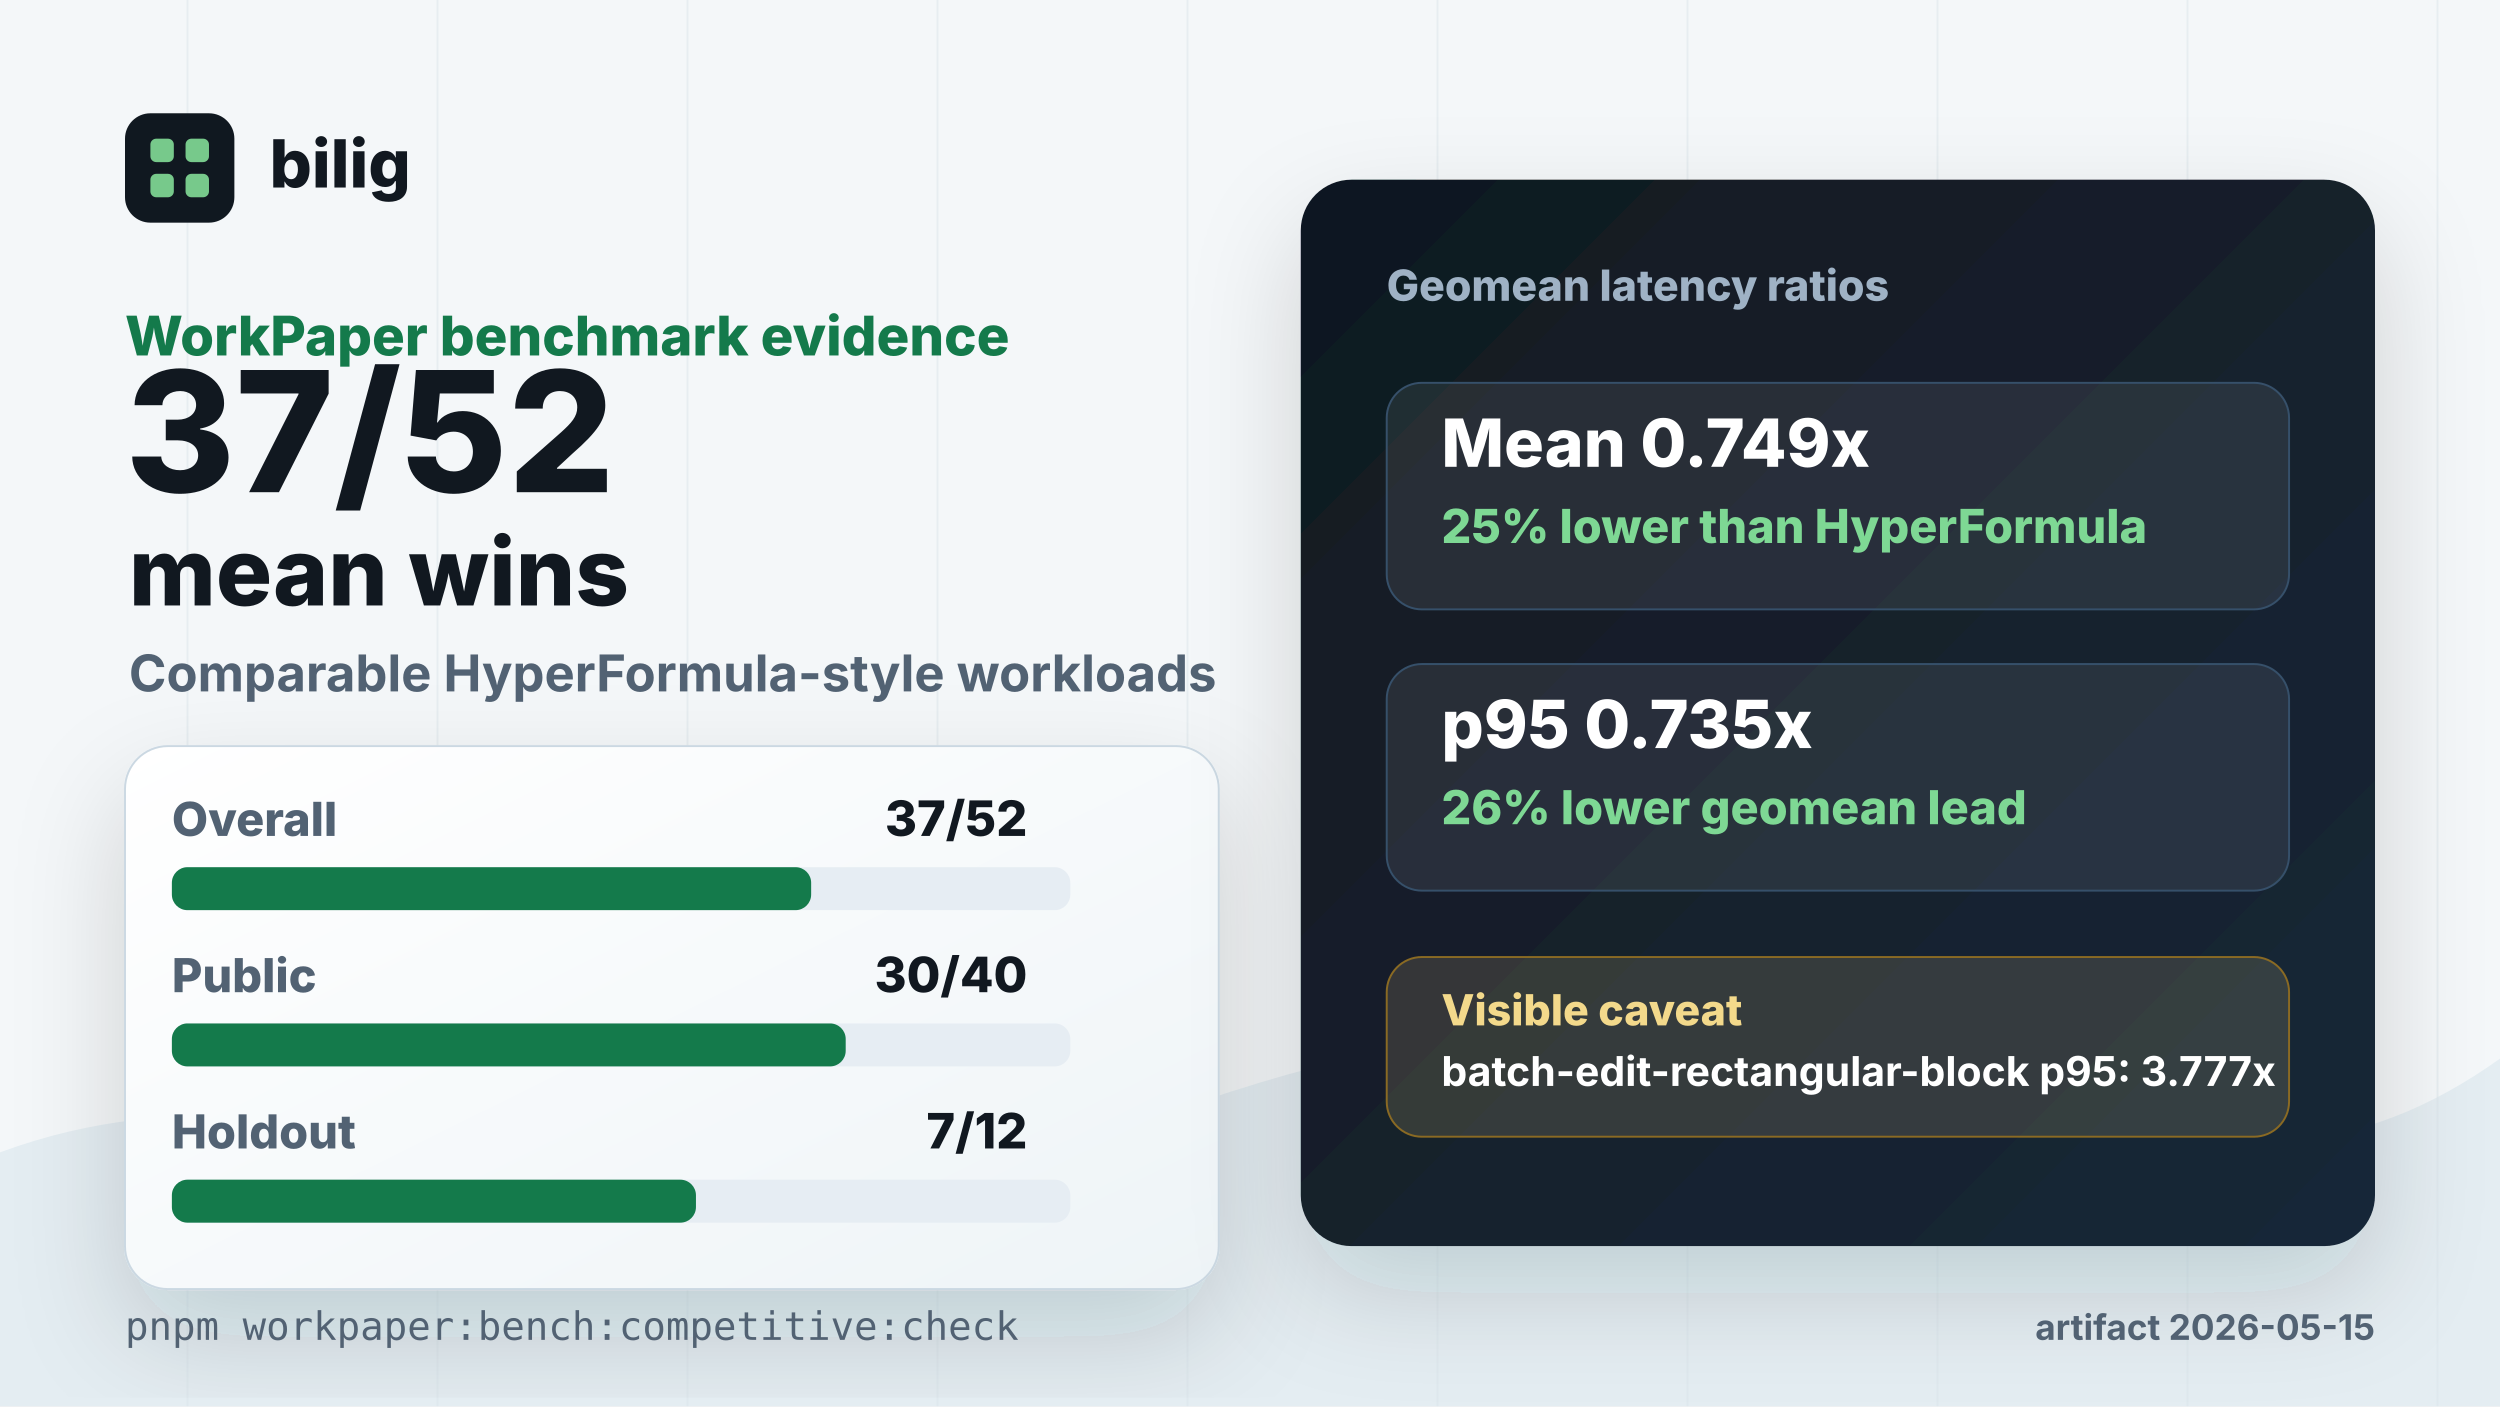
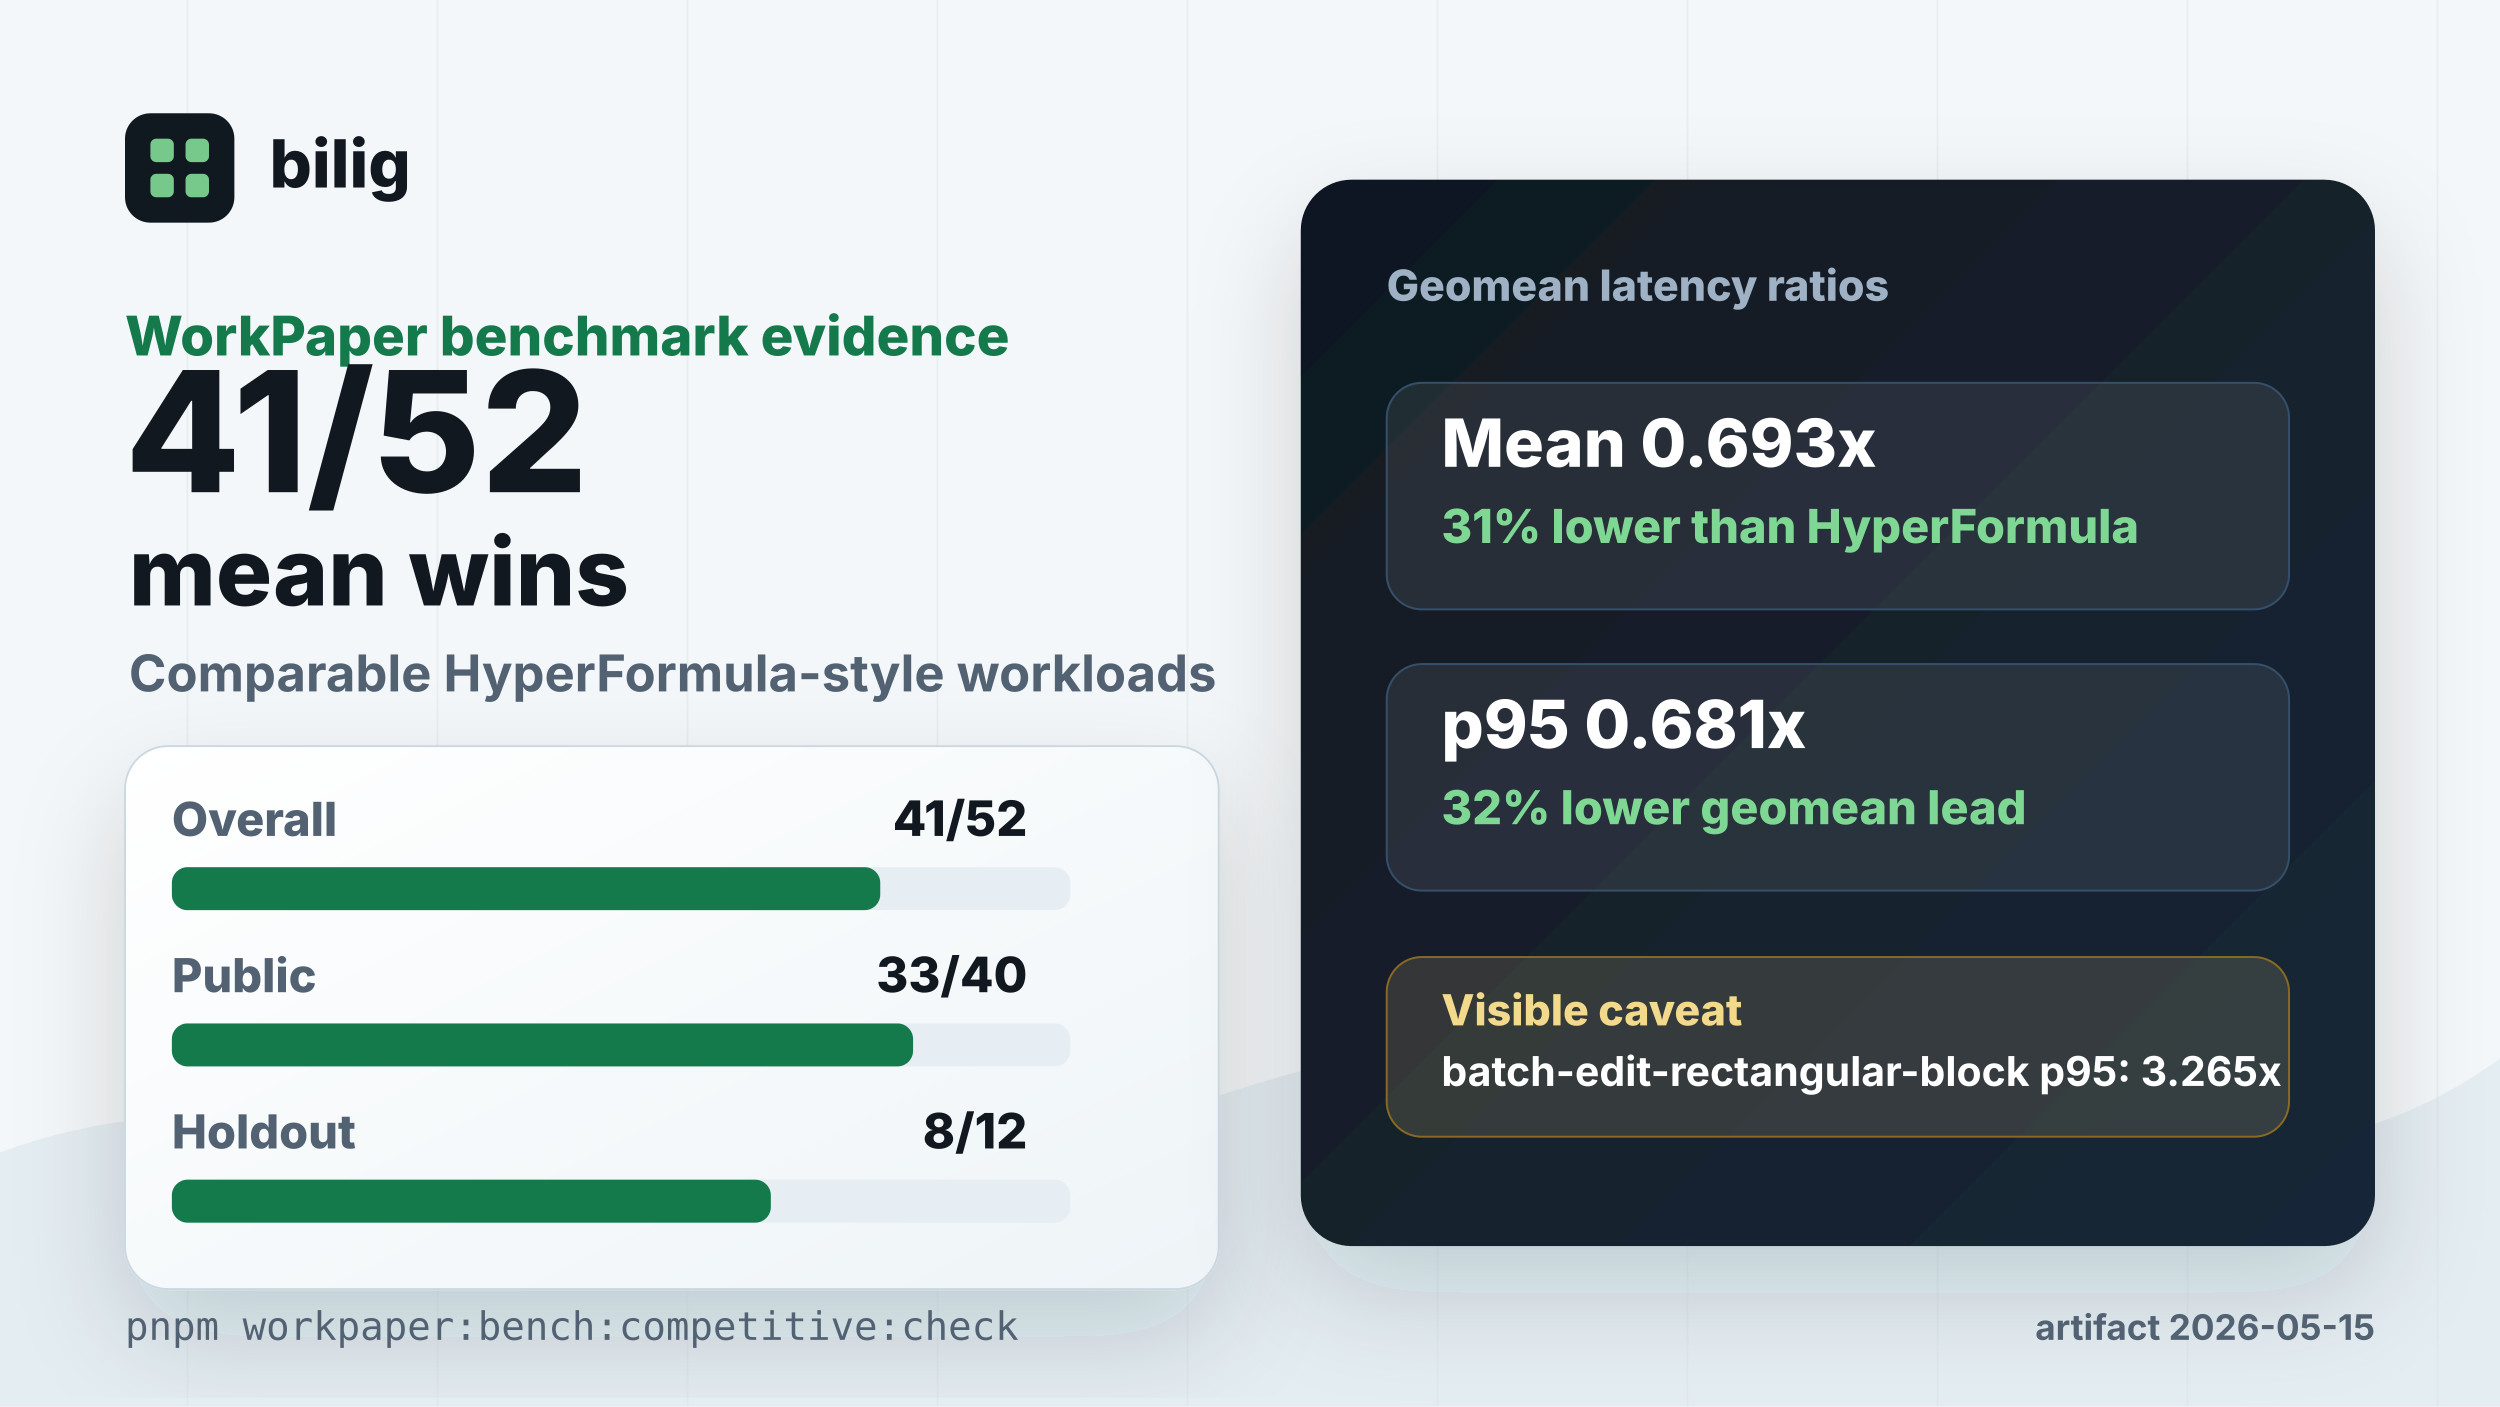
<svg xmlns="http://www.w3.org/2000/svg" width="1280" height="720" viewBox="0 0 1280 720">
  <defs>
    <linearGradient id="panel" x1="0" x2="1" y1="0" y2="1">
      <stop offset="0" stop-color="#ffffff" />
      <stop offset="1" stop-color="#eef4f7" />
    </linearGradient>
    <linearGradient id="dark" x1="0" x2="1" y1="0" y2="1">
      <stop offset="0" stop-color="#101820" />
      <stop offset="1" stop-color="#192838" />
    </linearGradient>
    <filter id="shadow" x="-20%" y="-20%" width="140%" height="140%">
      <feDropShadow dx="0" dy="24" stdDeviation="28" flood-color="#102033" flood-opacity="0.16" />
    </filter>
  </defs>
  <rect width="1280" height="720" fill="#f4f7f9" />
  <path d="M0 590 C190 520 340 674 520 600 C700 526 814 502 1000 560 C1135 602 1210 592 1280 542 L1280 720 L0 720 Z" fill="#e4edf2" />
  <g opacity="0.5" stroke="#d9e3ea" stroke-width="1">
    <path d="M96 0 V720" />
    <path d="M224 0 V720" />
    <path d="M352 0 V720" />
    <path d="M480 0 V720" />
    <path d="M608 0 V720" />
    <path d="M736 0 V720" />
    <path d="M864 0 V720" />
    <path d="M992 0 V720" />
    <path d="M1120 0 V720" />
    <path d="M1248 0 V720" />
  </g>
  <g transform="translate(64 58)">
    <rect x="0" y="0" width="56" height="56" rx="13" fill="#101820" />
    <rect x="13" y="13" width="12" height="12" rx="3" fill="#77c98b" />
    <rect x="31" y="13" width="12" height="12" rx="3" fill="#77c98b" />
    <rect x="13" y="31" width="12" height="12" rx="3" fill="#77c98b" />
    <rect x="31" y="31" width="12" height="12" rx="3" fill="#77c98b" />
    <text x="74" y="38" fill="#111820" font-family="Inter, Arial, Helvetica, sans-serif" font-size="34" font-weight="820">bilig</text>
  </g>
  <text x="64" y="182" fill="#147a4b" font-family="Inter, Arial, Helvetica, sans-serif" font-size="28" font-weight="820">WorkPaper benchmark evidence</text>
-   <text x="64" y="252" fill="#111820" font-family="Inter, Arial, Helvetica, sans-serif" font-size="86" font-weight="830" letter-spacing="0">37/52</text>
+   <text x="64" y="252" fill="#111820" font-family="Inter, Arial, Helvetica, sans-serif" font-size="86" font-weight="830" letter-spacing="0">41/52</text>
  <text x="66" y="310" fill="#111820" font-family="Inter, Arial, Helvetica, sans-serif" font-size="48" font-weight="800" letter-spacing="0">mean wins</text>
  <text x="66" y="354" fill="#526273" font-family="Inter, Arial, Helvetica, sans-serif" font-size="26" font-weight="650">Comparable HyperFormula-style workloads</text>
  <g filter="url(#shadow)">
    <rect x="64" y="382" width="560" height="278" rx="22" fill="url(#panel)" stroke="#cbd8e2" />
  </g>
  <g transform="translate(88 428)">
    <text x="0" y="0" fill="#526273" font-family="Inter, Arial, Helvetica, sans-serif" font-size="24" font-weight="760">Overall</text>
-     <text x="438" y="0" text-anchor="end" fill="#111820" font-family="Inter, Arial, Helvetica, sans-serif" font-size="25" font-weight="820">37/52</text>
+     <text x="438" y="0" text-anchor="end" fill="#111820" font-family="Inter, Arial, Helvetica, sans-serif" font-size="25" font-weight="820">41/52</text>
    <rect x="0" y="16" width="460" height="22" rx="8" fill="#e6edf3" />
-     <rect x="0" y="16" width="327.31" height="22" rx="8" fill="#147a4b" />
+     <rect x="0" y="16" width="362.69" height="22" rx="8" fill="#147a4b" />
  </g>
  <g transform="translate(88 508)">
    <text x="0" y="0" fill="#526273" font-family="Inter, Arial, Helvetica, sans-serif" font-size="24" font-weight="760">Public</text>
-     <text x="438" y="0" text-anchor="end" fill="#111820" font-family="Inter, Arial, Helvetica, sans-serif" font-size="25" font-weight="820">30/40</text>
+     <text x="438" y="0" text-anchor="end" fill="#111820" font-family="Inter, Arial, Helvetica, sans-serif" font-size="25" font-weight="820">33/40</text>
    <rect x="0" y="16" width="460" height="22" rx="8" fill="#e6edf3" />
-     <rect x="0" y="16" width="345.00" height="22" rx="8" fill="#147a4b" />
+     <rect x="0" y="16" width="379.50" height="22" rx="8" fill="#147a4b" />
  </g>
  <g transform="translate(88 588)">
    <text x="0" y="0" fill="#526273" font-family="Inter, Arial, Helvetica, sans-serif" font-size="24" font-weight="760">Holdout</text>
-     <text x="438" y="0" text-anchor="end" fill="#111820" font-family="Inter, Arial, Helvetica, sans-serif" font-size="25" font-weight="820">7/12</text>
+     <text x="438" y="0" text-anchor="end" fill="#111820" font-family="Inter, Arial, Helvetica, sans-serif" font-size="25" font-weight="820">8/12</text>
    <rect x="0" y="16" width="460" height="22" rx="8" fill="#e6edf3" />
-     <rect x="0" y="16" width="268.33" height="22" rx="8" fill="#147a4b" />
+     <rect x="0" y="16" width="306.67" height="22" rx="8" fill="#147a4b" />
  </g>
  <g filter="url(#shadow)">
    <rect x="666" y="92" width="550" height="546" rx="26" fill="url(#dark)" />
  </g>
  <text x="710" y="154" fill="#9fb2c5" font-family="Inter, Arial, Helvetica, sans-serif" font-size="22" font-weight="760">Geomean latency ratios</text>
  <g transform="translate(710 196)">
    <rect x="0" y="0" width="462" height="116" rx="18" fill="#ffffff" fill-opacity="0.08" stroke="#36506a" />
-     <text x="28" y="43" fill="#ffffff" font-family="Inter, Arial, Helvetica, sans-serif" font-size="34" font-weight="840">Mean 0.749x</text>
-     <text x="28" y="82" fill="#7ed894" font-family="Inter, Arial, Helvetica, sans-serif" font-size="24" font-weight="780">25% lower than HyperFormula</text>
+     <text x="28" y="43" fill="#ffffff" font-family="Inter, Arial, Helvetica, sans-serif" font-size="34" font-weight="840">Mean 0.693x</text>
+     <text x="28" y="82" fill="#7ed894" font-family="Inter, Arial, Helvetica, sans-serif" font-size="24" font-weight="780">31% lower than HyperFormula</text>
  </g>
  <g transform="translate(710 340)">
    <rect x="0" y="0" width="462" height="116" rx="18" fill="#ffffff" fill-opacity="0.08" stroke="#36506a" />
-     <text x="28" y="43" fill="#ffffff" font-family="Inter, Arial, Helvetica, sans-serif" font-size="34" font-weight="840">p95 0.735x</text>
-     <text x="28" y="82" fill="#7ed894" font-family="Inter, Arial, Helvetica, sans-serif" font-size="24" font-weight="780">26% lower geomean lead</text>
+     <text x="28" y="43" fill="#ffffff" font-family="Inter, Arial, Helvetica, sans-serif" font-size="34" font-weight="840">p95 0.681x</text>
+     <text x="28" y="82" fill="#7ed894" font-family="Inter, Arial, Helvetica, sans-serif" font-size="24" font-weight="780">32% lower geomean lead</text>
  </g>
  <g transform="translate(710 490)">
    <rect x="0" y="0" width="462" height="92" rx="18" fill="#f4d991" fill-opacity="0.14" stroke="#8a6a23" />
    <text x="28" y="35" fill="#f3d98b" font-family="Inter, Arial, Helvetica, sans-serif" font-size="22" font-weight="820">Visible caveat</text>
-     <text x="28" y="66" fill="#ffffff" font-family="Inter, Arial, Helvetica, sans-serif" font-size="21" font-weight="650">batch-edit-rectangular-block p95: 3.777x</text>
+     <text x="28" y="66" fill="#ffffff" font-family="Inter, Arial, Helvetica, sans-serif" font-size="21" font-weight="650">batch-edit-rectangular-block p95: 3.265x</text>
  </g>
  <text x="64" y="686" fill="#526273" font-family="SFMono-Regular, Menlo, Consolas, monospace" font-size="20">pnpm workpaper:bench:competitive:check</text>
  <text x="1216" y="686" text-anchor="end" fill="#526273" font-family="Inter, Arial, Helvetica, sans-serif" font-size="18" font-weight="650">artifact 2026-05-15</text>
</svg>
